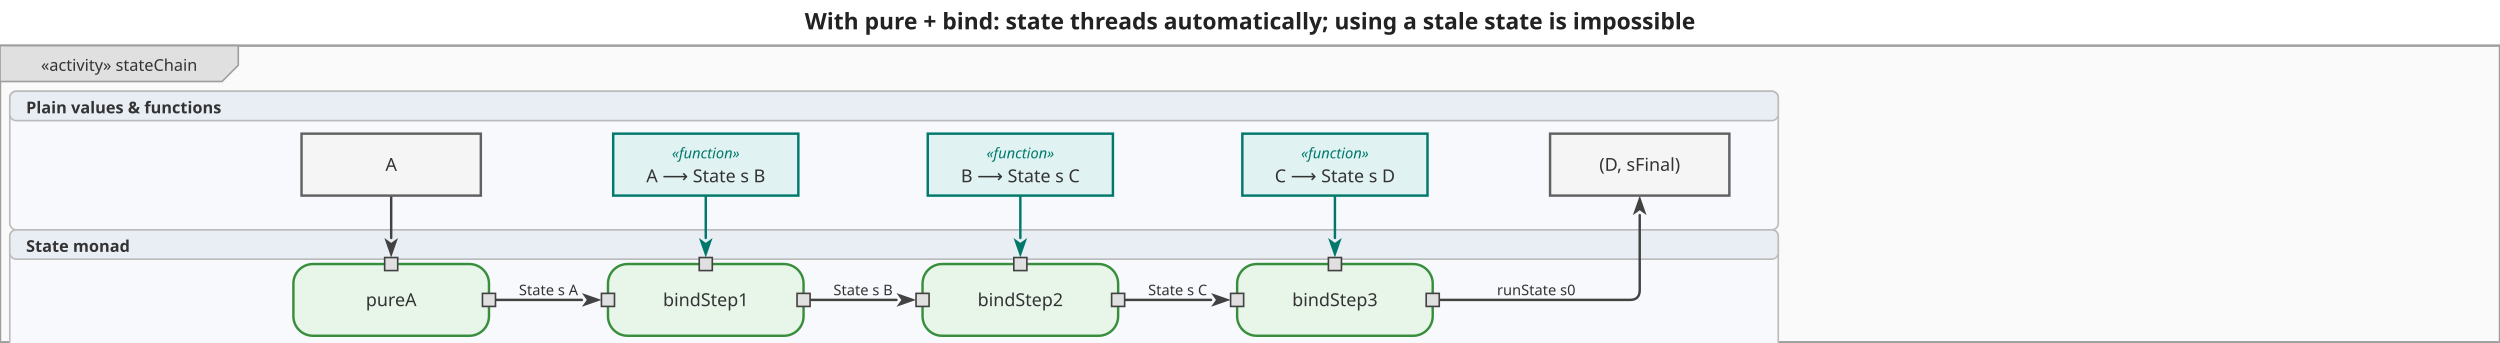
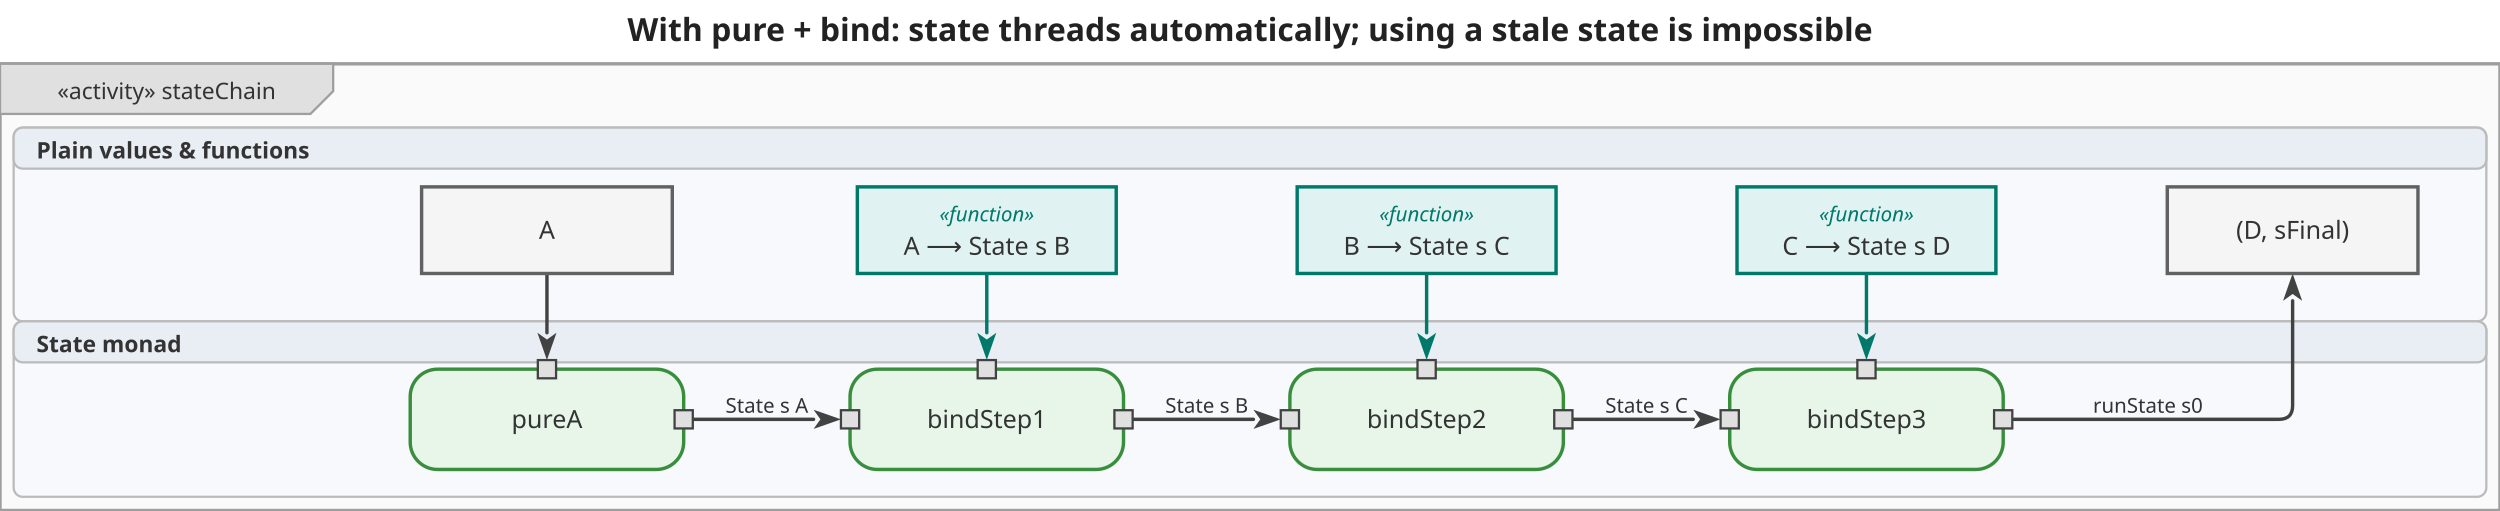
- <svg xmlns="http://www.w3.org/2000/svg" viewBox="0 0 1533.8 210" width="1533.8" height="210">
+ <svg xmlns="http://www.w3.org/2000/svg" viewBox="0 0 1097 224" width="1097" height="224">
  <defs>
    <marker id="arrowFilled" viewBox="0 0 10 10" refX="0" refY="5" markerWidth="8" markerHeight="8" orient="auto-start-reverse">
      <path d="M0,1.5 L10,5 L0,8.5 L2.5,5 Z" fill="#424242" />
    </marker>
    <marker id="arrowOpen" viewBox="0 0 10 10" refX="0" refY="5" markerWidth="8" markerHeight="8" orient="auto-start-reverse">
      <path d="M0,1.5 L10,5 L0,8.5" fill="none" stroke="#424242" stroke-width="1.25" />
    </marker>
    <marker id="arrowHof" viewBox="0 0 10 10" refX="0" refY="5" markerWidth="8" markerHeight="8" orient="auto-start-reverse">
      <path d="M0,1.5 L10,5 L0,8.5 L2.5,5 Z" fill="#00796b" />
    </marker>
  </defs>
-   <rect width="1533.8" height="210" fill="white" />
-   <text x="766.9" y="18" text-anchor="middle" font-size="14" font-weight="bold" font-family="sans-serif" fill="#222">With pure + bind: state threads automatically; using a stale state is impossible</text>
+   <rect width="1097" height="224" fill="white" />
+   <text x="548.5" y="18" text-anchor="middle" font-size="14" font-weight="bold" font-family="sans-serif" fill="#222">With pure + bind: state threads automatically; using a stale state is impossible</text>
  <g transform="translate(0,28) scale(1)">
-     <rect x="0" y="0" width="1533.8" height="182" fill="#fafafa" stroke="#9e9e9e" stroke-width="1.5" />
+     <rect x="0" y="0" width="1097" height="196" fill="#fafafa" stroke="#9e9e9e" stroke-width="1.5" />
    <g class="diagram-frame-tab tab-activity">
      <path d="M0,0 L146.2,0 L146.2,12 L136.2,22 L0,22 Z" fill="#e0e0e0" stroke="#9e9e9e" stroke-width="1" />
      <text x="73.1" y="12" text-anchor="middle" font-size="10" font-family="sans-serif" dominant-baseline="middle" fill="#333">«activity» stateChain</text>
    </g>
    <g class="swimlane lane-plain">
      <rect x="6" y="28" width="1085" height="85" fill="#f7f9fc" stroke="#bbbbbb" stroke-width="1" rx="4" ry="4" />
      <rect x="6" y="28" width="1085" height="18" fill="#e9eef5" stroke="#bbbbbb" stroke-width="1" rx="4" ry="4" />
      <text x="16" y="38" text-anchor="start" font-size="10" font-weight="bold" font-family="sans-serif" dominant-baseline="middle" fill="#333">Plain values &amp; functions</text>
    </g>
    <g class="swimlane lane-monad">
      <rect x="6" y="113" width="1085" height="77" fill="#f7f9fc" stroke="#bbbbbb" stroke-width="1" rx="4" ry="4" />
      <rect x="6" y="113" width="1085" height="18" fill="#e9eef5" stroke="#bbbbbb" stroke-width="1" rx="4" ry="4" />
      <text x="16" y="123" text-anchor="start" font-size="10" font-weight="bold" font-family="sans-serif" dominant-baseline="middle" fill="#333">State monad</text>
    </g>
    <g class="edge">
      <path d="M240.0,92.0 L240.0,118.0" fill="none" stroke="#424242" stroke-width="1.5" stroke-linejoin="round" stroke-linecap="round" marker-end="url(#arrowFilled)" />
    </g>
    <g class="edge">
      <path d="M300.0,156.0 L357.0,156.0" fill="none" stroke="#424242" stroke-width="1.5" stroke-linejoin="round" stroke-linecap="round" marker-end="url(#arrowFilled)" />
      <text x="336.5" y="150" text-anchor="middle" dominant-baseline="middle" font-size="9" font-family="sans-serif" fill="#333">State s A</text>
    </g>
    <g class="edge">
      <path d="M493.0,156.0 L550.0,156.0" fill="none" stroke="#424242" stroke-width="1.5" stroke-linejoin="round" stroke-linecap="round" marker-end="url(#arrowFilled)" />
      <text x="529.5" y="150" text-anchor="middle" dominant-baseline="middle" font-size="9" font-family="sans-serif" fill="#333">State s B</text>
    </g>
    <g class="edge">
      <path d="M686.0,156.0 L743.0,156.0" fill="none" stroke="#424242" stroke-width="1.5" stroke-linejoin="round" stroke-linecap="round" marker-end="url(#arrowFilled)" />
      <text x="722.5" y="150" text-anchor="middle" dominant-baseline="middle" font-size="9" font-family="sans-serif" fill="#333">State s C</text>
    </g>
    <g class="edge">
      <path d="M875.0,156.0 L1000.0,156.0 Q1006.0,156.0 1006.0,150.0 L1006.0,104.0" fill="none" stroke="#424242" stroke-width="1.5" stroke-linejoin="round" stroke-linecap="round" marker-end="url(#arrowFilled)" />
      <text x="942.5" y="150" text-anchor="middle" dominant-baseline="middle" font-size="9" font-family="sans-serif" fill="#333">runState s0</text>
    </g>
    <g class="edge hof-edge">
      <path d="M433.0,92.0 L433.0,118.0" fill="none" stroke="#00796b" stroke-width="1.5" stroke-linejoin="round" stroke-linecap="round" marker-end="url(#arrowHof)" />
    </g>
    <g class="edge hof-edge">
      <path d="M626.0,92.0 L626.0,118.0" fill="none" stroke="#00796b" stroke-width="1.5" stroke-linejoin="round" stroke-linecap="round" marker-end="url(#arrowHof)" />
    </g>
    <g class="edge hof-edge">
      <path d="M819.0,92.0 L819.0,118.0" fill="none" stroke="#00796b" stroke-width="1.5" stroke-linejoin="round" stroke-linecap="round" marker-end="url(#arrowHof)" />
    </g>
    <g class="action-node">
      <rect x="180" y="134" width="120" height="44" rx="12" fill="#e8f5e9" stroke="#388e3c" stroke-width="1.5" />
      <text class="action-label" x="240" y="156" text-anchor="middle" font-size="11" font-family="sans-serif" dominant-baseline="middle" fill="#333">pureA</text>
      <g class="pin pin-in">
        <rect x="236" y="130" width="8" height="8" fill="#e0e0e0" stroke="#424242" stroke-width="1" />
      </g>
      <g class="pin pin-out">
        <rect x="296" y="152" width="8" height="8" fill="#e0e0e0" stroke="#424242" stroke-width="1" />
      </g>
    </g>
    <g class="action-node">
      <rect x="373" y="134" width="120" height="44" rx="12" fill="#e8f5e9" stroke="#388e3c" stroke-width="1.5" />
      <text class="action-label" x="433" y="156" text-anchor="middle" font-size="11" font-family="sans-serif" dominant-baseline="middle" fill="#333">bindStep1</text>
      <g class="pin pin-in">
        <rect x="369" y="152" width="8" height="8" fill="#e0e0e0" stroke="#424242" stroke-width="1" />
      </g>
      <g class="pin pin-in">
        <rect x="429" y="130" width="8" height="8" fill="#e0e0e0" stroke="#424242" stroke-width="1" />
      </g>
      <g class="pin pin-out">
        <rect x="489" y="152" width="8" height="8" fill="#e0e0e0" stroke="#424242" stroke-width="1" />
      </g>
    </g>
    <g class="action-node">
      <rect x="566" y="134" width="120" height="44" rx="12" fill="#e8f5e9" stroke="#388e3c" stroke-width="1.5" />
      <text class="action-label" x="626" y="156" text-anchor="middle" font-size="11" font-family="sans-serif" dominant-baseline="middle" fill="#333">bindStep2</text>
      <g class="pin pin-in">
        <rect x="562" y="152" width="8" height="8" fill="#e0e0e0" stroke="#424242" stroke-width="1" />
      </g>
      <g class="pin pin-in">
        <rect x="622" y="130" width="8" height="8" fill="#e0e0e0" stroke="#424242" stroke-width="1" />
      </g>
      <g class="pin pin-out">
        <rect x="682" y="152" width="8" height="8" fill="#e0e0e0" stroke="#424242" stroke-width="1" />
      </g>
    </g>
    <g class="action-node">
      <rect x="759" y="134" width="120" height="44" rx="12" fill="#e8f5e9" stroke="#388e3c" stroke-width="1.5" />
      <text class="action-label" x="819" y="156" text-anchor="middle" font-size="11" font-family="sans-serif" dominant-baseline="middle" fill="#333">bindStep3</text>
      <g class="pin pin-in">
        <rect x="755" y="152" width="8" height="8" fill="#e0e0e0" stroke="#424242" stroke-width="1" />
      </g>
      <g class="pin pin-in">
        <rect x="815" y="130" width="8" height="8" fill="#e0e0e0" stroke="#424242" stroke-width="1" />
      </g>
      <g class="pin pin-out">
        <rect x="875" y="152" width="8" height="8" fill="#e0e0e0" stroke="#424242" stroke-width="1" />
      </g>
    </g>
    <g class="object-node">
      <rect x="185" y="54" width="110" height="38" fill="#f5f5f5" stroke="#616161" stroke-width="1.5" />
      <text x="240" y="73" text-anchor="middle" font-size="11" font-family="sans-serif" dominant-baseline="middle" fill="#333">A</text>
    </g>
    <g class="object-node hof">
      <rect x="376.2" y="54" width="113.6" height="38" fill="#e0f2f1" stroke="#00796b" stroke-width="1.5" />
      <text x="433" y="66" text-anchor="middle" font-size="9" font-style="italic" font-family="sans-serif" dominant-baseline="middle" fill="#00796b">«function»</text>
      <text x="433" y="80" text-anchor="middle" font-size="11" font-family="sans-serif" dominant-baseline="middle" fill="#333">A ⟶ State s B</text>
    </g>
    <g class="object-node hof">
      <rect x="569.2" y="54" width="113.6" height="38" fill="#e0f2f1" stroke="#00796b" stroke-width="1.5" />
      <text x="626" y="66" text-anchor="middle" font-size="9" font-style="italic" font-family="sans-serif" dominant-baseline="middle" fill="#00796b">«function»</text>
      <text x="626" y="80" text-anchor="middle" font-size="11" font-family="sans-serif" dominant-baseline="middle" fill="#333">B ⟶ State s C</text>
    </g>
    <g class="object-node hof">
      <rect x="762.2" y="54" width="113.6" height="38" fill="#e0f2f1" stroke="#00796b" stroke-width="1.5" />
      <text x="819" y="66" text-anchor="middle" font-size="9" font-style="italic" font-family="sans-serif" dominant-baseline="middle" fill="#00796b">«function»</text>
      <text x="819" y="80" text-anchor="middle" font-size="11" font-family="sans-serif" dominant-baseline="middle" fill="#333">C ⟶ State s D</text>
    </g>
    <g class="object-node">
      <rect x="951" y="54" width="110" height="38" fill="#f5f5f5" stroke="#616161" stroke-width="1.5" />
      <text x="1006" y="73" text-anchor="middle" font-size="11" font-family="sans-serif" dominant-baseline="middle" fill="#333">(D, sFinal)</text>
    </g>
  </g>
</svg>
